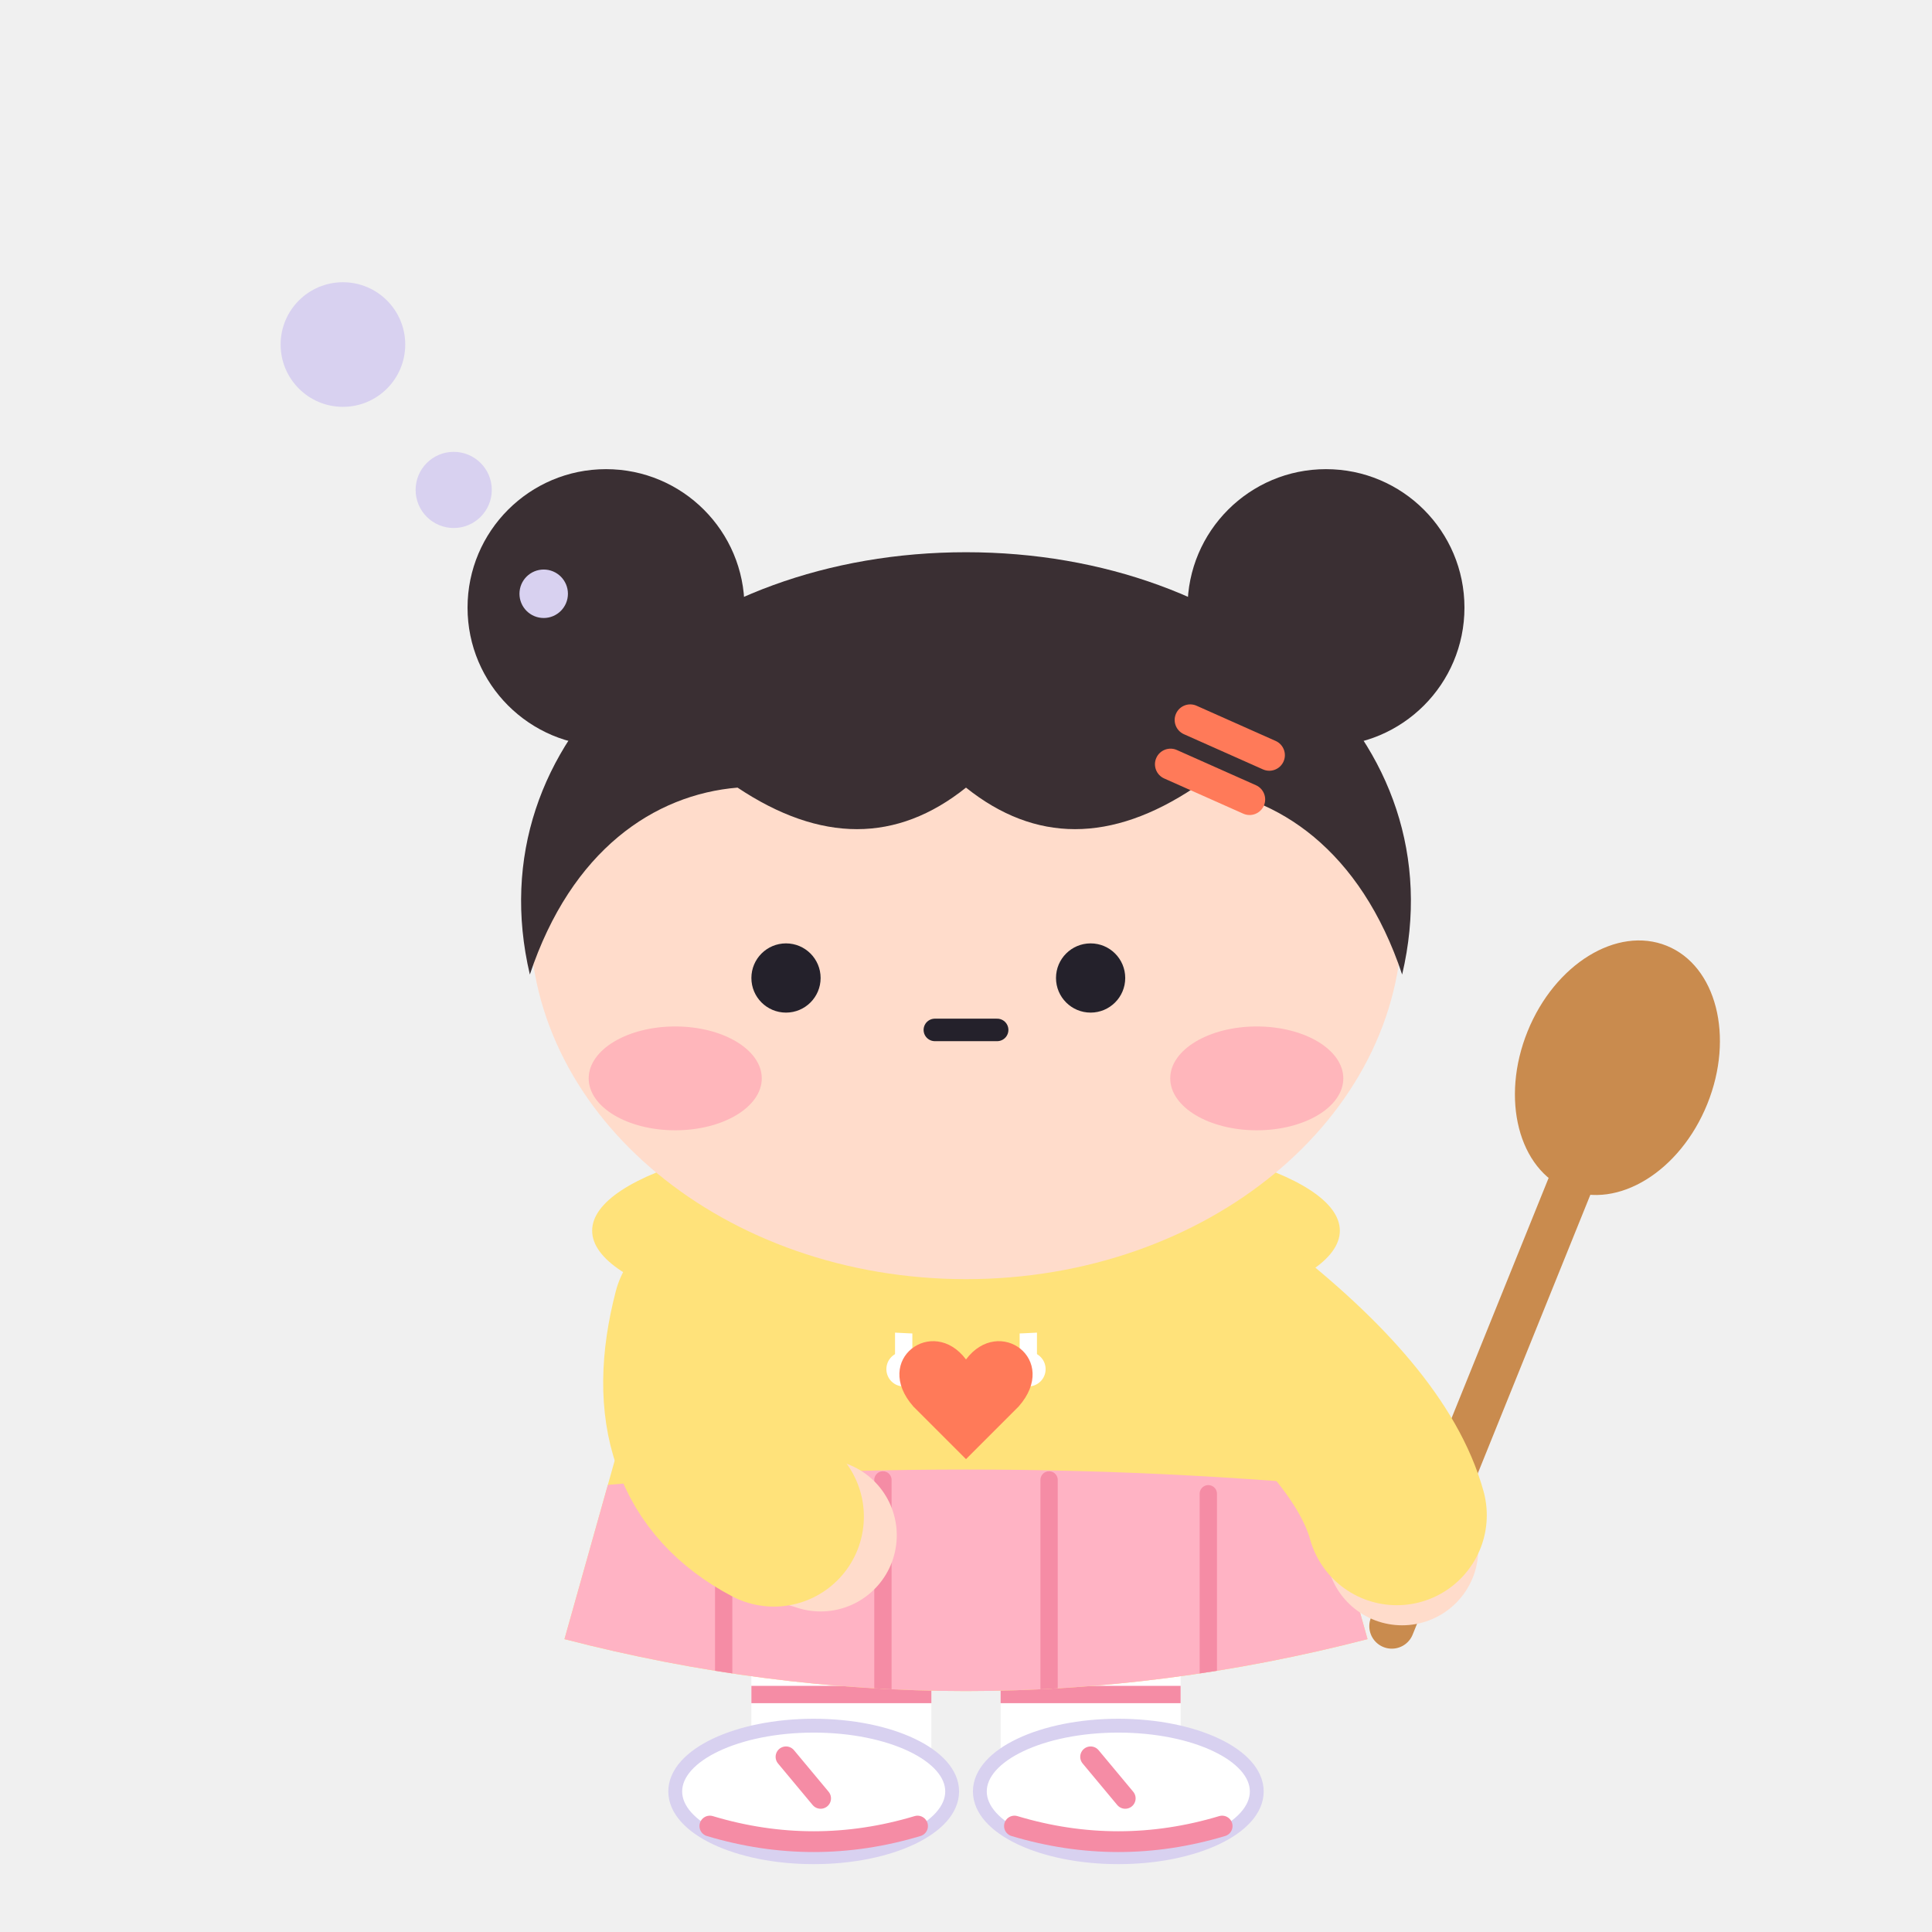
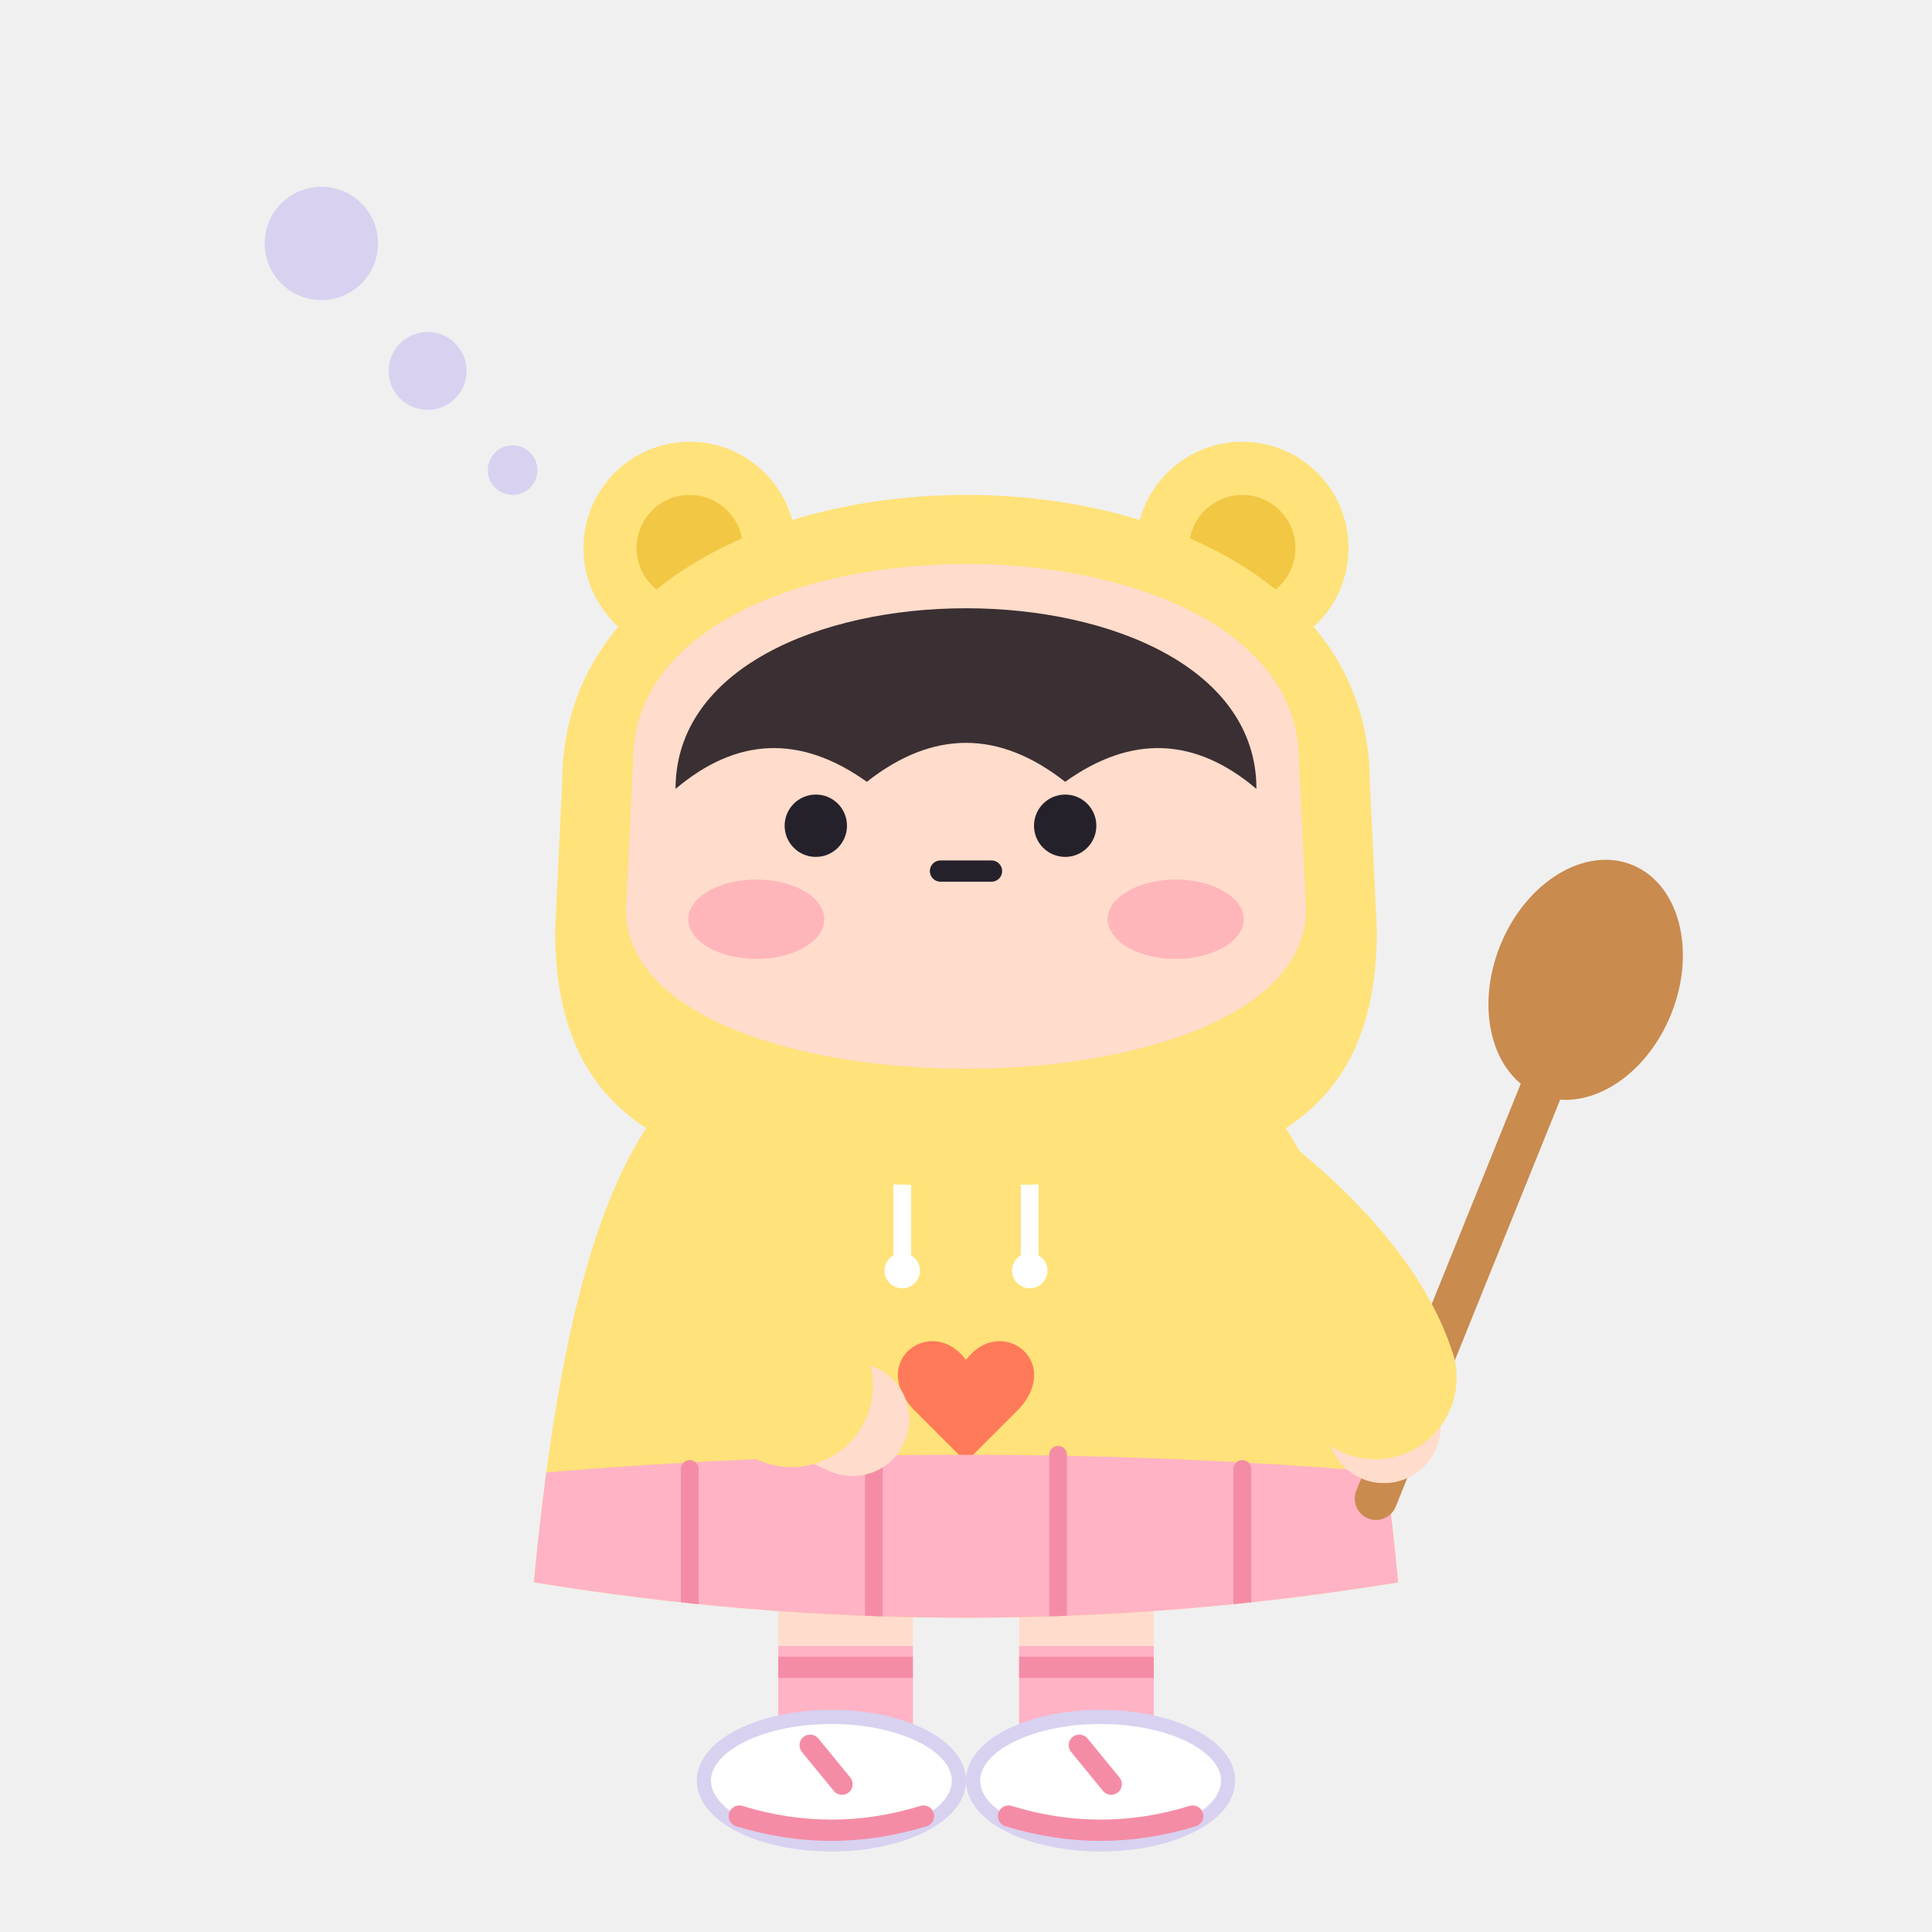
<svg xmlns="http://www.w3.org/2000/svg" viewBox="0 0 480 480" width="480" height="480">
-   <g transform="translate(240 464) scale(0.86) translate(-240 -464)">
-     <path d="M204 392 V430 M276 392 V430" stroke="#FFFFFF" stroke-width="52" stroke-linecap="round" />
-     <path d="M178 402 h52 M250 402 h52 M178 414 h52 M250 414 h52" stroke="#F58CA5" stroke-width="5" />
-     <ellipse cx="196" cy="442" rx="40" ry="19" fill="#FFFFFF" stroke="#D8D1F0" stroke-width="4" />
-     <path d="M166 452 q30 9 60 0" stroke="#F58CA5" stroke-width="6" stroke-linecap="round" fill="none" />
-     <path d="M188 432 l10 12" stroke="#F58CA5" stroke-width="6" stroke-linecap="round" />
-     <ellipse cx="284" cy="442" rx="40" ry="19" fill="#FFFFFF" stroke="#D8D1F0" stroke-width="4" />
-     <path d="M254 452 q30 9 60 0" stroke="#F58CA5" stroke-width="6" stroke-linecap="round" fill="none" />
-     <path d="M276 432 l10 12" stroke="#F58CA5" stroke-width="6" stroke-linecap="round" />
-     <clipPath id="c31664">
-       <path d="M160 270 Q240 246 320 270 L356 398 Q240 428 124 398 Z" />
+   <g transform="translate(240 460) scale(0.88) translate(-240 -460)">
+     <path d="M206 372 V424 M274 372 V424" stroke="#FFDCCB" stroke-width="38" stroke-linecap="round" />
+     <path d="M206 402 V426 M274 402 V426" stroke="#FFB3C4" stroke-width="38" stroke-linecap="butt" />
+     <path d="M187 408 h38 M255 408 h38" stroke="#F58CA5" stroke-width="6" />
+     <ellipse cx="202" cy="440" rx="36" ry="18" fill="#FFFFFF" stroke="#D8D1F0" stroke-width="4" />
+     <path d="M176 450 q26 8 52 0" stroke="#F58CA5" stroke-width="6" stroke-linecap="round" fill="none" />
+     <path d="M196 430 l9 11" stroke="#F58CA5" stroke-width="6" stroke-linecap="round" />
+     <ellipse cx="278" cy="440" rx="36" ry="18" fill="#FFFFFF" stroke="#D8D1F0" stroke-width="4" />
+     <path d="M252 450 q26 8 52 0" stroke="#F58CA5" stroke-width="6" stroke-linecap="round" fill="none" />
+     <path d="M272 430 l9 11" stroke="#F58CA5" stroke-width="6" stroke-linecap="round" />
+     <clipPath id="c10">
+       <path d="M180 232 C142 242 126 300 118 384 Q240 404 362 384 C354 300 338 242 300 232 Z" />
    </clipPath>
-     <path d="M160 270 Q240 246 320 270 L356 398 Q240 428 124 398 Z" fill="#FFE27A" />
-     <g clip-path="url(#c31664)">
-       <path d="M222 282 v34 M258 282 v34" stroke="#FFFFFF" stroke-width="5" stroke-linecap="round" />
-       <circle cx="222" cy="320" r="5" fill="#FFFFFF" />
-       <circle cx="258" cy="320" r="5" fill="#FFFFFF" />
-       <path d="M110 356 Q240 342 370 356 V440 H110 Z" fill="#FFB3C4" />
-       <path d="M170 356 V430 M216 352 V430 M264 352 V430 M310 356 V430" stroke="#F58CA5" stroke-width="5" stroke-linecap="round" />
-       <path transform="translate(240 322) scale(0.8)" d="M0 -6 c-12 -16 -34 0 -19 17 l19 19 l19 -19 c15 -17 -7 -33 -19 -17 z" fill="#FF7A59" />
+     <path d="M180 232 C142 242 126 300 118 384 Q240 404 362 384 C354 300 338 242 300 232 Z" fill="#FFE27A" />
+     <g clip-path="url(#c10)">
+       <path d="M222 262 v30 M258 262 v30" stroke="#FFFFFF" stroke-width="5" stroke-linecap="round" />
+       <circle cx="222" cy="296" r="5" fill="#FFFFFF" />
+       <circle cx="258" cy="296" r="5" fill="#FFFFFF" />
+       <path transform="translate(240 326) scale(0.8)" d="M0 -6 c-12 -16 -34 0 -19 17 l19 19 l19 -19 c15 -17 -7 -33 -19 -17 z" fill="#FF7A59" />
+       <path d="M110 354 Q240 342 370 354 V420 H110 Z" fill="#FFB3C4" />
+       <path d="M162 352 V410 M214 348 V410 M266 348 V410 M318 352 V410" stroke="#F58CA5" stroke-width="5" stroke-linecap="round" />
    </g>
-     <ellipse cx="240" cy="280" rx="108" ry="30" fill="#FFE27A" />
-     <ellipse cx="240" cy="190" rx="126" ry="104" fill="#FFDCCB" />
-     <circle cx="136" cy="100" r="40" fill="#3A2F33" />
-     <circle cx="344" cy="100" r="40" fill="#3A2F33" />
-     <path d="M114 206 C98 138 160 84 240 84 C320 84 382 138 366 206 C354 170 330 154 306 152 Q270 176 240 152 Q210 176 174 152 C150 154 126 170 114 206 Z" fill="#3A2F33" />
-     <g transform="rotate(24 316 138)">
-       <rect x="299" y="133" width="34" height="9" rx="4.5" fill="#FF7A59" />
-       <rect x="299" y="147" width="34" height="9" rx="4.5" fill="#FF7A59" />
+     <circle cx="162" cy="92" r="30" fill="#FFE27A" />
+     <circle cx="318" cy="92" r="30" fill="#FFE27A" />
+     <circle cx="162" cy="92" r="15" fill="#F2C744" />
+     <circle cx="318" cy="92" r="15" fill="#F2C744" />
+     <path d="M126 158 C126 50 354 50 354 158 L356 200 C356 262 310 272 240 272 C170 272 124 262 124 200 Z" fill="#FFE27A" />
+     <path d="M146 152 C146 78 334 78 334 152 L336 194 C336 254 144 254 144 194 Z" fill="#FFDCCB" />
+     <path d="M158 160 C158 92 322 92 322 160 Q296 138 268 158 Q240 136 212 158 Q184 138 158 160 Z" fill="#3A2F33" />
+     <g transform="translate(240 176) scale(0.8) translate(-240 -262)">
+       <ellipse cx="166" cy="288" rx="24" ry="14" fill="#FF9DB0" opacity="0.6" />
+       <ellipse cx="314" cy="288" rx="24" ry="14" fill="#FF9DB0" opacity="0.6" />
+       <circle cx="187" cy="255" r="11" fill="#24212B" />
+       <circle cx="275" cy="255" r="11" fill="#24212B" />
+       <path d="M231 271 l18 0" stroke="#24212B" stroke-width="7.5" stroke-linecap="round" />
    </g>
-     <g transform="translate(0 -48)">
-       <ellipse cx="156" cy="284" rx="25" ry="15" fill="#FF9DB0" opacity="0.6" />
-       <ellipse cx="324" cy="284" rx="25" ry="15" fill="#FF9DB0" opacity="0.6" />
-       <circle cx="188" cy="255" r="10" fill="#24212B" />
-       <circle cx="276" cy="255" r="10" fill="#24212B" />
-       <path d="M231 270 l18 0" stroke="#24212B" stroke-width="6.5" stroke-linecap="round" />
+     <g transform="rotate(22 364 340)">
+       <path d="M364 362 v-136" stroke="#C98B4E" stroke-width="12" stroke-linecap="round" />
+       <ellipse cx="364" cy="204" rx="26" ry="35" fill="#C98B4E" />
    </g>
-     <g transform="rotate(22 372 372)">
-       <path d="M372 396 v-150" stroke="#C98B4E" stroke-width="13" stroke-linecap="round" />
-       <ellipse cx="372" cy="222" rx="28" ry="38" fill="#C98B4E" />
-     </g>
-     <path d="M316 304 Q365.0 342.0 366 372" stroke="#FFDCCB" stroke-width="44" stroke-linecap="round" fill="none" />
-     <path d="M316 304 Q357.16 335.92 364.451 362.195" stroke="#FFE27A" stroke-width="52" stroke-linecap="round" fill="none" />
-     <path d="M164 304 Q151.0 354.0 198 368" stroke="#FFDCCB" stroke-width="44" stroke-linecap="round" fill="none" />
-     <path d="M164 304 Q153.08 346.0 184.496 362.598" stroke="#FFE27A" stroke-width="52" stroke-linecap="round" fill="none" />
-     <circle cx="118" cy="96" r="7" fill="#D8D1F0" />
-     <circle cx="92" cy="66" r="11" fill="#D8D1F0" />
-     <circle cx="60" cy="24" r="18" fill="#D8D1F0" />
+     <path d="M304 268 Q357.0 306.0 358 340" stroke="#FFDCCB" stroke-width="32" stroke-linecap="round" fill="none" />
+     <path d="M304 268 Q346.4 298.4 355.52 326.24" stroke="#FFE27A" stroke-width="46" stroke-linecap="round" fill="none" />
+     <path d="M176 268 Q158.0 317.0 208 338" stroke="#FFDCCB" stroke-width="32" stroke-linecap="round" fill="none" />
+     <path d="M176 268 Q161.6 307.2 190.72 328.48" stroke="#FFE27A" stroke-width="46" stroke-linecap="round" fill="none" />
+     <circle cx="112" cy="70" r="7" fill="#D8D1F0" />
+     <circle cx="88" cy="42" r="11" fill="#D8D1F0" />
+     <circle cx="58" cy="6" r="16" fill="#D8D1F0" />
  </g>
</svg>
